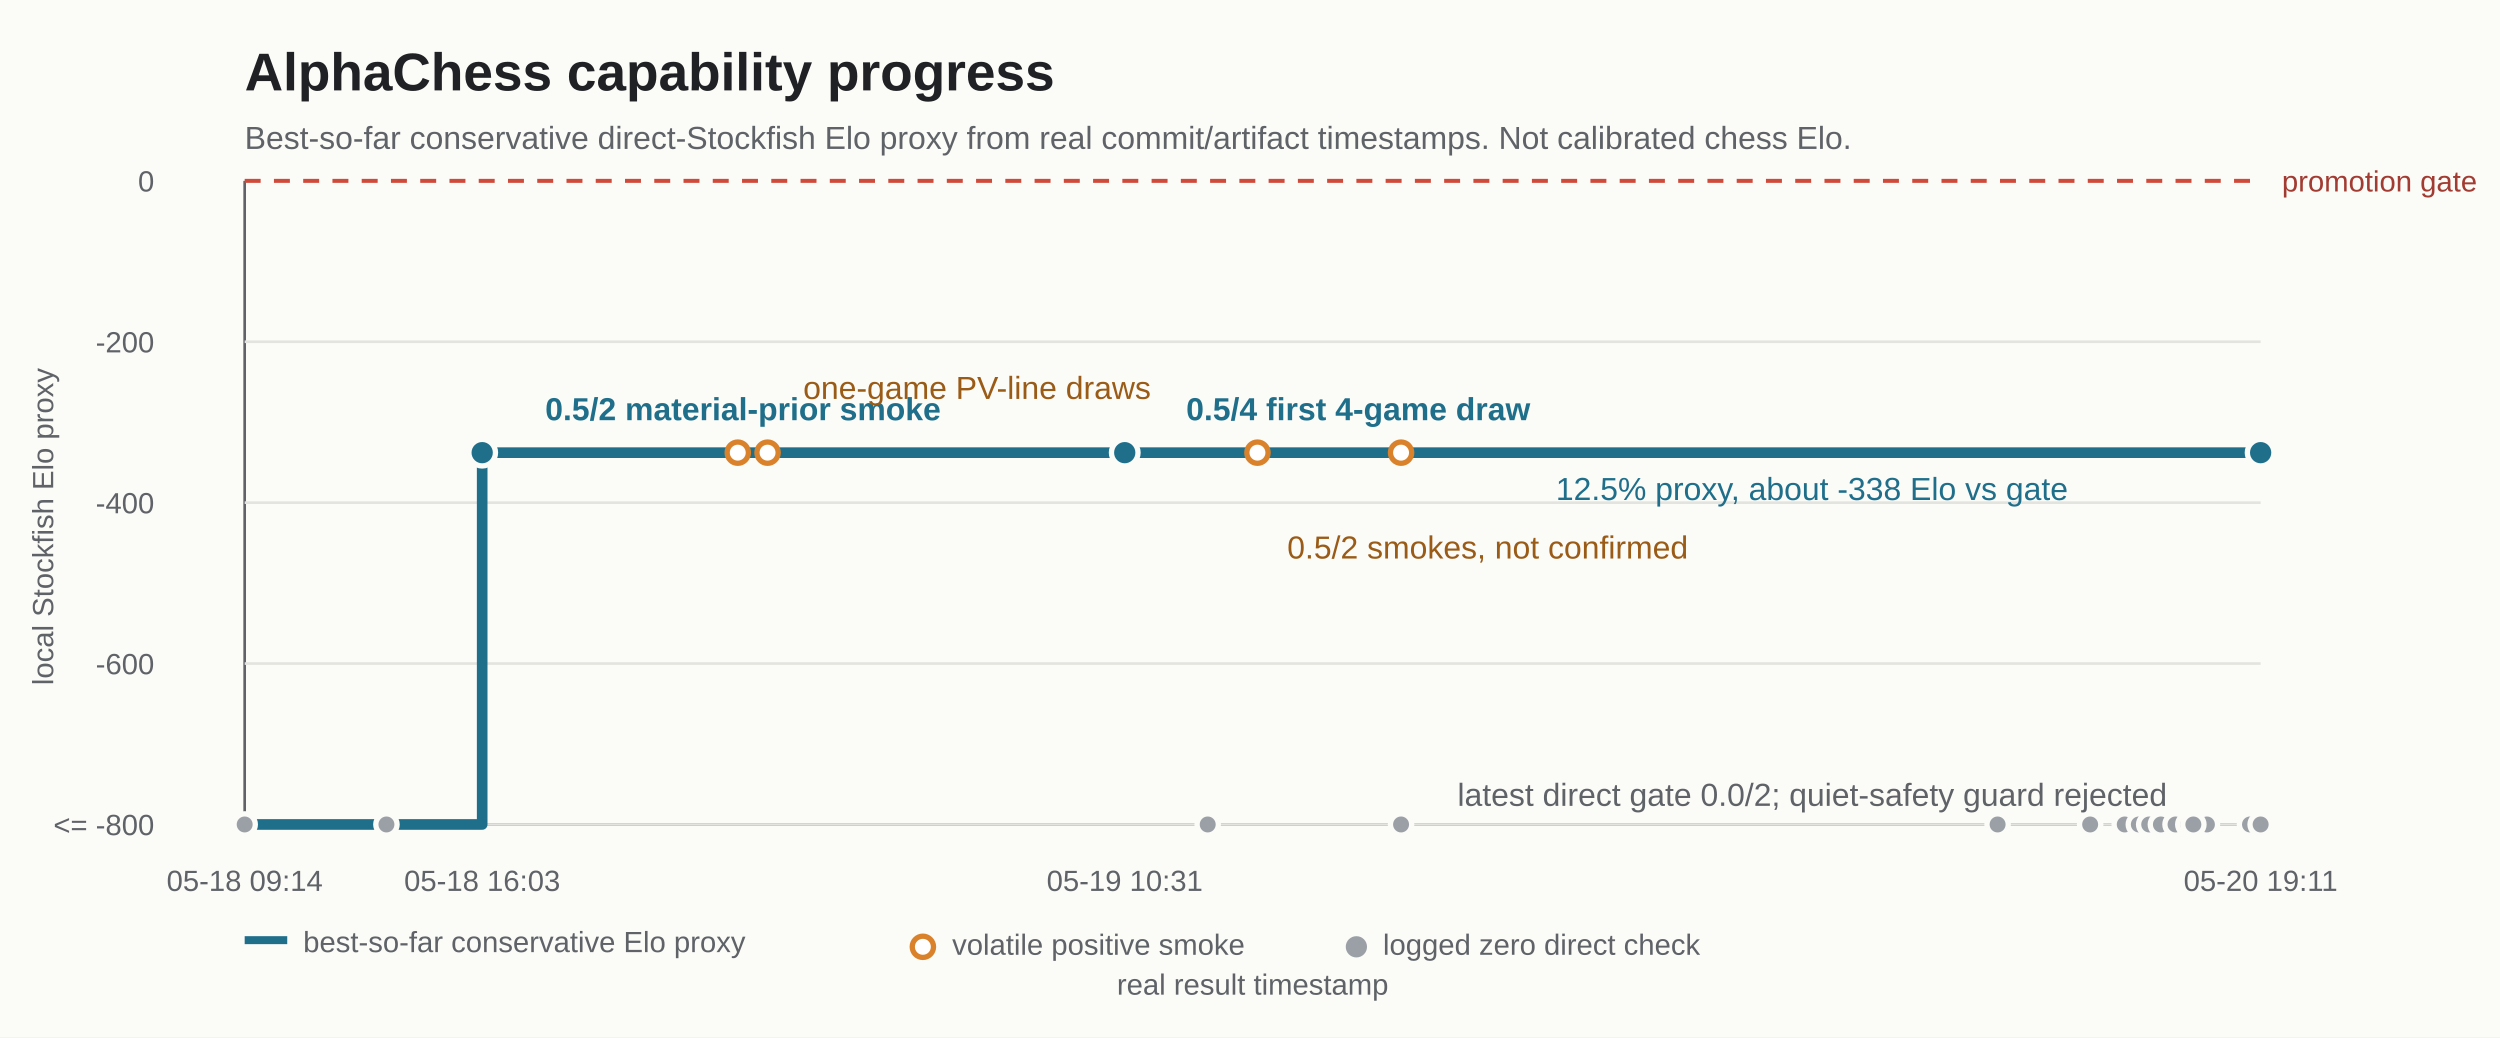
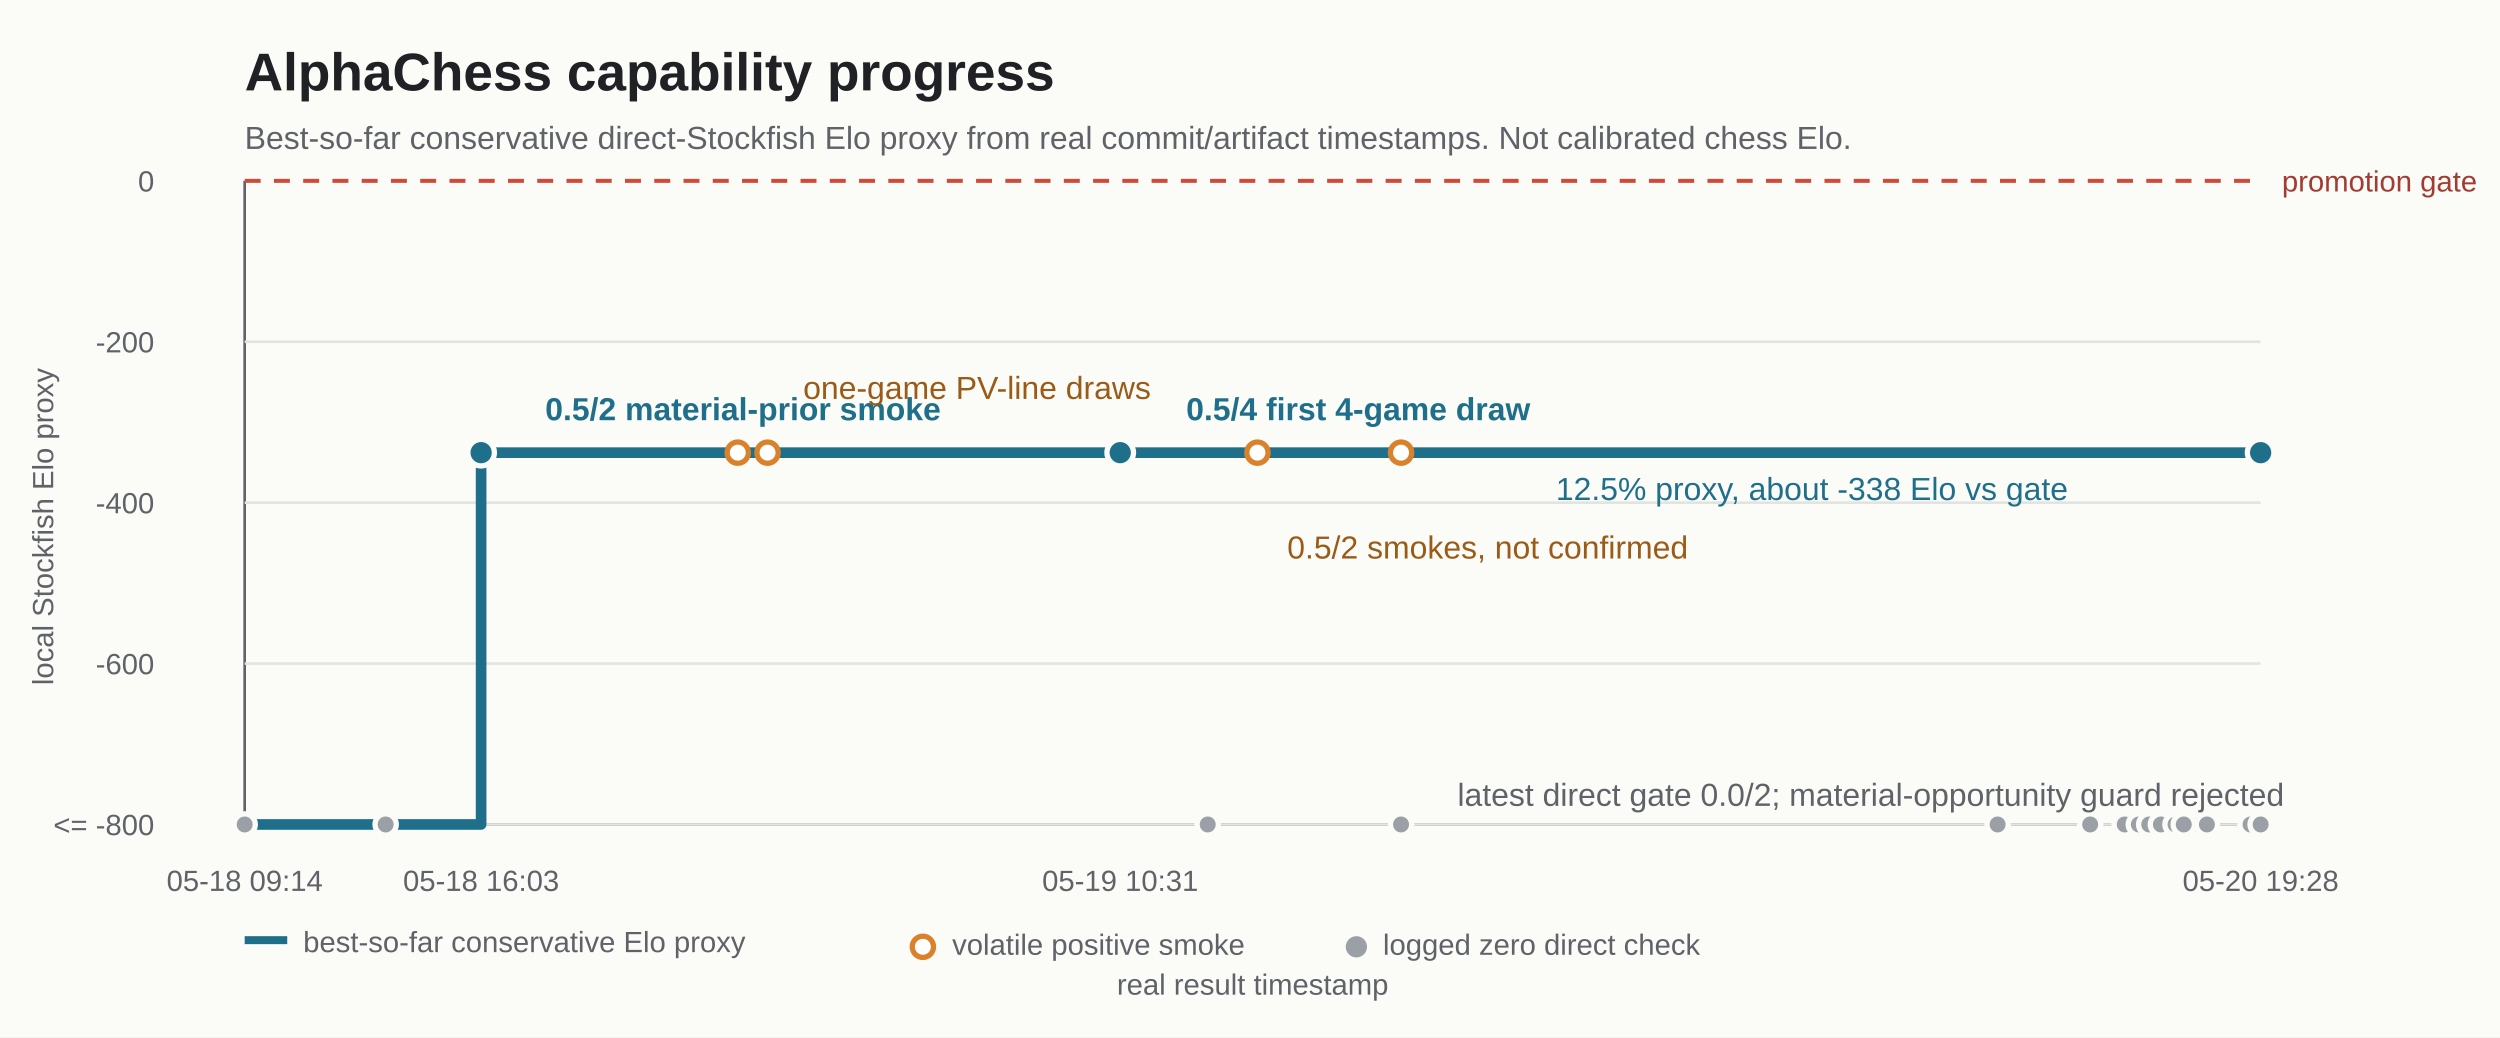
<svg xmlns="http://www.w3.org/2000/svg" width="940" height="390" viewBox="0 0 940 390" role="img" aria-labelledby="title desc">
  <rect width="940" height="390" fill="#fbfbf8" />
  <text x="92" y="34" font-family="Arial, sans-serif" font-size="20" font-weight="700" fill="#202124">AlphaChess capability progress</text>
  <text x="92" y="56" font-family="Arial, sans-serif" font-size="12" fill="#5f6368">Best-so-far conservative direct-Stockfish Elo proxy from real commit/artifact timestamps. Not calibrated chess Elo.</text>
  <g font-family="Arial, sans-serif" font-size="11" fill="#5f6368">
    <line x1="92" y1="68" x2="92" y2="310" stroke="#5f6368" stroke-width="1" />
    <line x1="92" y1="310" x2="850" y2="310" stroke="#5f6368" stroke-width="1" />
    <line x1="92" y1="68" x2="850" y2="68" stroke="#d04a3a" stroke-width="1.5" stroke-dasharray="6 5" />
    <line x1="92" y1="128.5" x2="850" y2="128.5" stroke="#e3e4df" stroke-width="1" />
    <line x1="92" y1="189" x2="850" y2="189" stroke="#e3e4df" stroke-width="1" />
    <line x1="92" y1="249.5" x2="850" y2="249.5" stroke="#e3e4df" stroke-width="1" />
    <line x1="92" y1="310" x2="850" y2="310" stroke="#e3e4df" stroke-width="1" />
    <text x="58" y="72" text-anchor="end">0</text>
    <text x="58" y="132.5" text-anchor="end">-200</text>
    <text x="58" y="193" text-anchor="end">-400</text>
    <text x="58" y="253.5" text-anchor="end">-600</text>
    <text x="58" y="314" text-anchor="end">&lt;= -800</text>
    <text x="858" y="72" fill="#a23b31">promotion gate</text>
    <text x="92" y="335" text-anchor="middle">05-18 09:14</text>
-     <text x="181.3" y="335" text-anchor="middle">05-18 16:03</text>
-     <text x="422.9" y="335" text-anchor="middle">05-19 10:31</text>
-     <text x="850" y="335" text-anchor="middle">05-20 19:11</text>
+     <text x="180.9" y="335" text-anchor="middle">05-18 16:03</text>
+     <text x="421.2" y="335" text-anchor="middle">05-19 10:31</text>
+     <text x="850" y="335" text-anchor="middle">05-20 19:28</text>
    <text x="471" y="374" text-anchor="middle">real result timestamp</text>
    <text x="20" y="198" text-anchor="middle" transform="rotate(-90 20 198)">local Stockfish Elo proxy</text>
  </g>
-   <path d="M 92 310 L 181.3 310 L 181.3 170.2 L 850 170.2" fill="none" stroke="#1f6f8b" stroke-width="4" stroke-linejoin="round" />
+   <path d="M 92 310 L 180.9 310 L 180.9 170.2 L 850 170.2" fill="none" stroke="#1f6f8b" stroke-width="4" stroke-linejoin="round" />
  <g fill="#9aa0a6" stroke="#fbfbf8" stroke-width="2">
    <circle cx="92" cy="310" r="4" />
-     <circle cx="145.3" cy="310" r="4" />
+     <circle cx="145.0" cy="310" r="4" />
    <circle cx="454.1" cy="310" r="4" />
    <circle cx="526.8" cy="310" r="4" />
    <circle cx="751.1" cy="310" r="4" />
    <circle cx="785.9" cy="310" r="4" />
    <circle cx="798.9" cy="310" r="4" />
    <circle cx="804.2" cy="310" r="4" />
    <circle cx="808.1" cy="310" r="4" />
    <circle cx="812.5" cy="310" r="4" />
    <circle cx="818.0" cy="310" r="4" />
    <circle cx="822.8" cy="310" r="4" />
    <circle cx="827.1" cy="310" r="4" />
    <circle cx="829.8" cy="310" r="4" />
-     <circle cx="824.7" cy="310" r="4" />
-     <circle cx="846.0" cy="310" r="4" />
+     <circle cx="821.1" cy="310" r="4" />
+     <circle cx="846.2" cy="310" r="4" />
    <circle cx="850" cy="310" r="4" />
  </g>
  <g fill="#1f6f8b" stroke="#fbfbf8" stroke-width="2">
-     <circle cx="181.3" cy="170.2" r="5" />
-     <circle cx="422.9" cy="170.2" r="5" />
+     <circle cx="180.9" cy="170.2" r="5" />
+     <circle cx="421.2" cy="170.2" r="5" />
    <circle cx="850" cy="170.2" r="5" />
  </g>
  <g fill="#ffffff" stroke="#d9822b" stroke-width="2">
    <circle cx="277.4" cy="170.2" r="4" />
    <circle cx="288.6" cy="170.2" r="4" />
    <circle cx="472.8" cy="170.2" r="4" />
    <circle cx="526.8" cy="170.2" r="4" />
  </g>
  <g font-family="Arial, sans-serif" font-size="12" fill="#202124">
    <text x="205" y="158" font-weight="700" fill="#1f6f8b">0.5/2 material-prior smoke</text>
    <text x="446" y="158" font-weight="700" fill="#1f6f8b">0.5/4 first 4-game draw</text>
    <text x="585" y="188" fill="#1f6f8b">12.5% proxy, about -338 Elo vs gate</text>
    <text x="302" y="150" fill="#9a5b16">one-game PV-line draws</text>
    <text x="484" y="210" fill="#9a5b16">0.5/2 smokes, not confirmed</text>
-     <text x="548" y="303" fill="#5f6368">latest direct gate 0.0/2; quiet-safety guard rejected</text>
+     <text x="548" y="303" fill="#5f6368">latest direct gate 0.0/2; material-opportunity guard rejected</text>
  </g>
  <g font-family="Arial, sans-serif" font-size="11" fill="#5f6368">
    <rect x="92" y="352" width="16" height="3" fill="#1f6f8b" />
    <text x="114" y="358">best-so-far conservative Elo proxy</text>
    <circle cx="347" cy="356" r="4" fill="#ffffff" stroke="#d9822b" stroke-width="2" />
    <text x="358" y="359">volatile positive smoke</text>
    <circle cx="510" cy="356" r="4" fill="#9aa0a6" />
    <text x="520" y="359">logged zero direct check</text>
  </g>
</svg>
